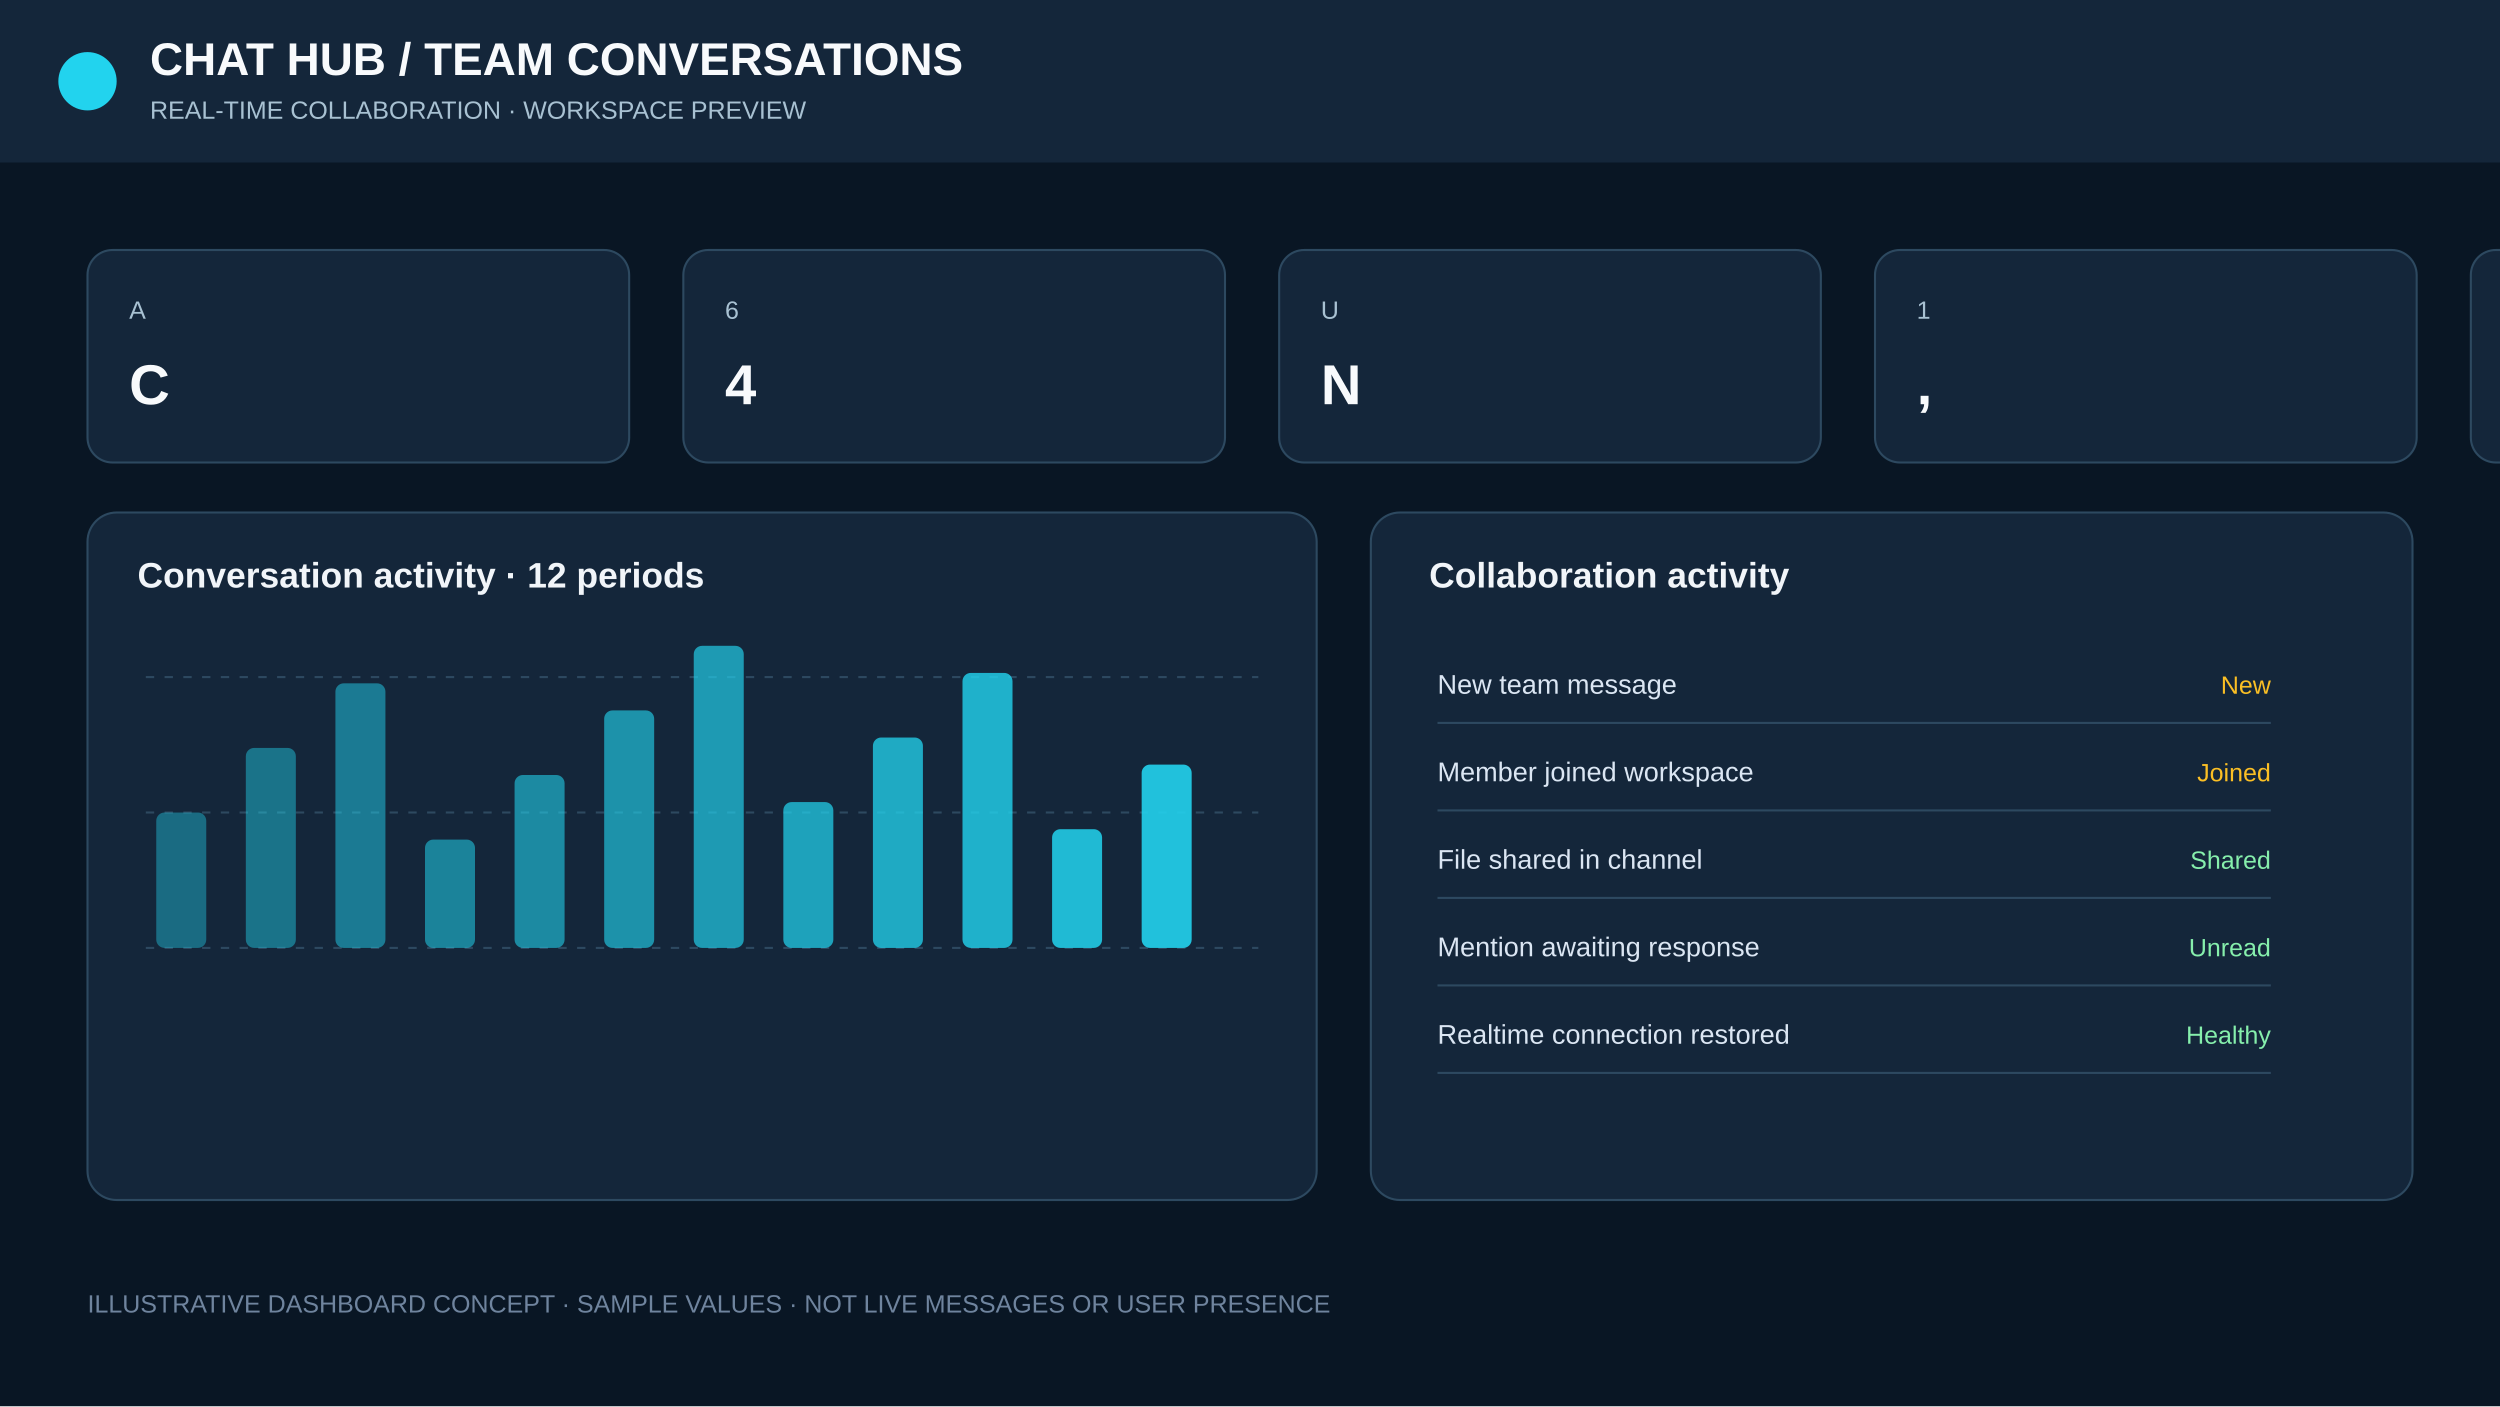
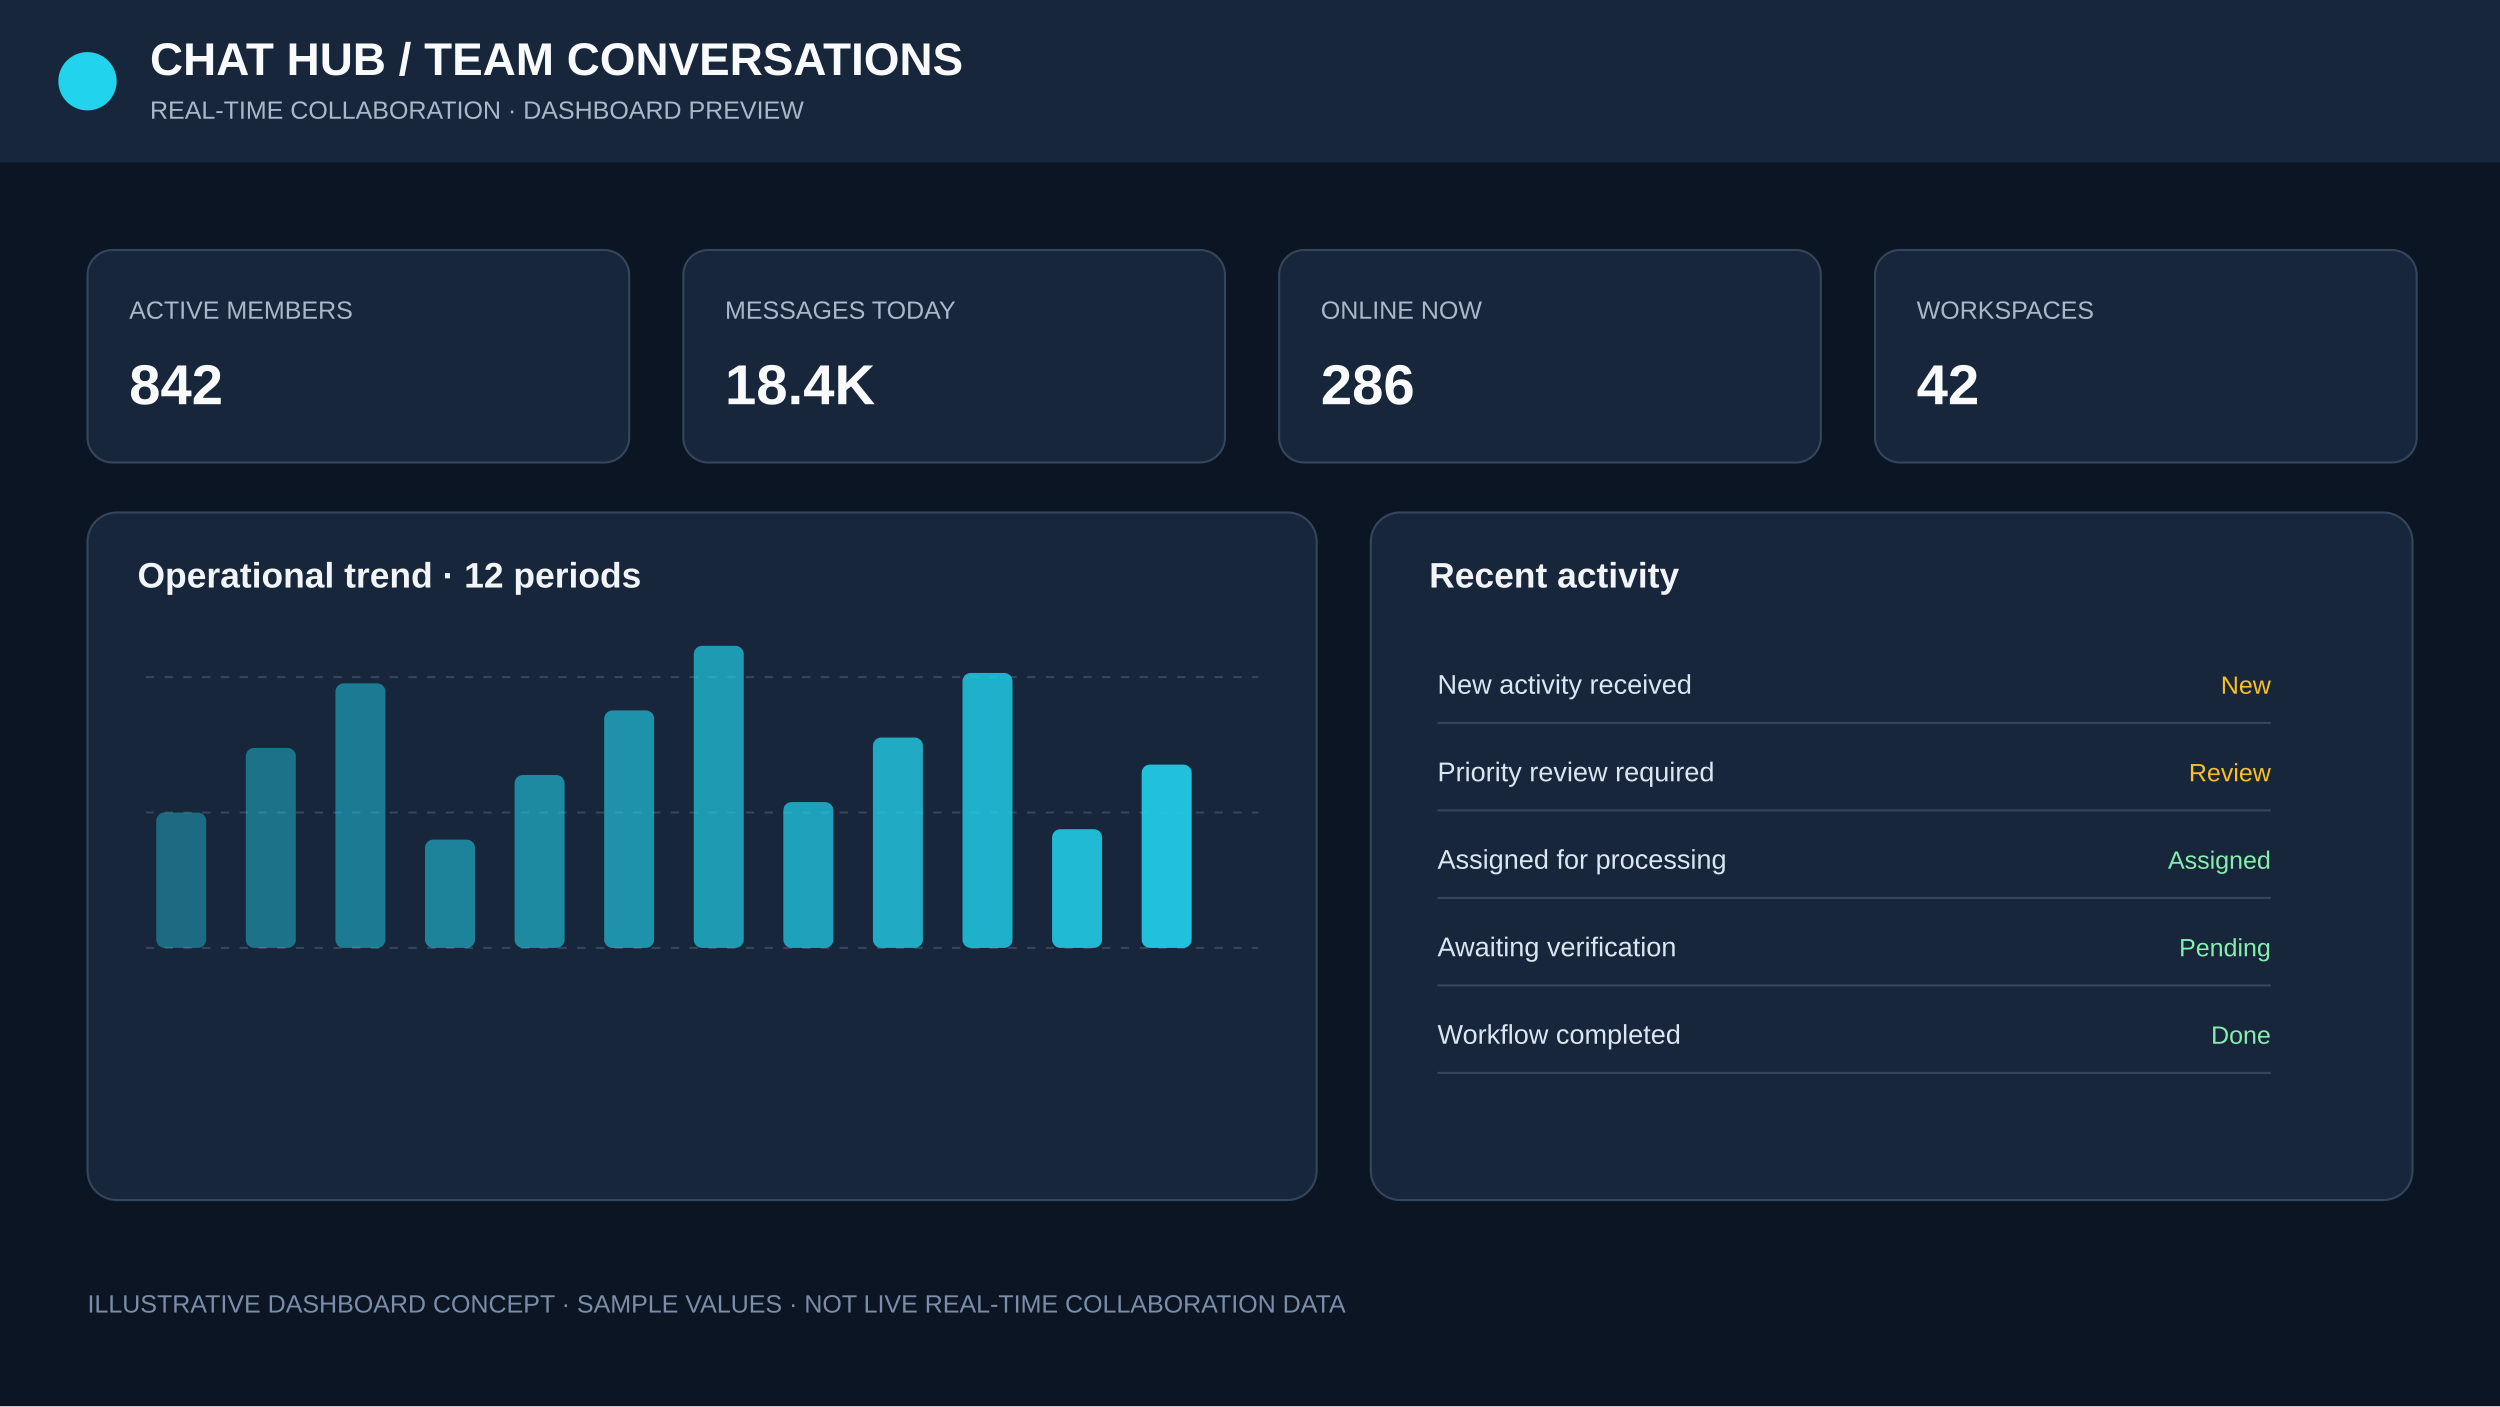
<svg xmlns="http://www.w3.org/2000/svg" width="1200" height="675" viewBox="0 0 1200 675">
-   <rect width="1200" height="675" fill="#091624" />
-   <rect width="1200" height="78" fill="#14263a" />
+   <rect width="1200" height="675" fill="#0b1524" />
+   <rect width="1200" height="78" fill="#17263a" />
  <circle cx="42" cy="39" r="14" fill="#22d3ee" />
  <text x="72" y="36" fill="#f8fafc" font-size="22" font-weight="700" font-family="Arial">CHAT HUB / TEAM CONVERSATIONS</text>
-   <text x="72" y="57" fill="#a8c1d2" font-size="12" font-family="Arial">REAL-TIME COLLABORATION · WORKSPACE PREVIEW</text>
-   <rect x="42" y="120" width="260" height="102" rx="12" fill="#14263a" stroke="#2d4960" />
-   <text x="62" y="153" fill="#a8c1d2" font-size="12" font-family="Arial">A</text>
-   <text x="62" y="194" fill="#f8fafc" font-size="27" font-weight="700" font-family="Arial">C</text>
-   <rect x="328" y="120" width="260" height="102" rx="12" fill="#14263a" stroke="#2d4960" />
-   <text x="348" y="153" fill="#a8c1d2" font-size="12" font-family="Arial">6</text>
-   <text x="348" y="194" fill="#f8fafc" font-size="27" font-weight="700" font-family="Arial">4</text>
-   <rect x="614" y="120" width="260" height="102" rx="12" fill="#14263a" stroke="#2d4960" />
-   <text x="634" y="153" fill="#a8c1d2" font-size="12" font-family="Arial">U</text>
-   <text x="634" y="194" fill="#f8fafc" font-size="27" font-weight="700" font-family="Arial">N</text>
-   <rect x="900" y="120" width="260" height="102" rx="12" fill="#14263a" stroke="#2d4960" />
-   <text x="920" y="153" fill="#a8c1d2" font-size="12" font-family="Arial">1</text>
-   <text x="920" y="194" fill="#f8fafc" font-size="27" font-weight="700" font-family="Arial">,</text>
-   <rect x="1186" y="120" width="260" height="102" rx="12" fill="#14263a" stroke="#2d4960" />
-   <text x="1206" y="153" fill="#a8c1d2" font-size="12" font-family="Arial">A</text>
-   <text x="1206" y="194" fill="#f8fafc" font-size="27" font-weight="700" font-family="Arial">C</text>
-   <rect x="1472" y="120" width="260" height="102" rx="12" fill="#14263a" stroke="#2d4960" />
-   <text x="1492" y="153" fill="#a8c1d2" font-size="12" font-family="Arial">1</text>
-   <text x="1492" y="194" fill="#f8fafc" font-size="27" font-weight="700" font-family="Arial">8</text>
-   <rect x="1758" y="120" width="260" height="102" rx="12" fill="#14263a" stroke="#2d4960" />
-   <text x="1778" y="153" fill="#a8c1d2" font-size="12" font-family="Arial">R</text>
-   <text x="1778" y="194" fill="#f8fafc" font-size="27" font-weight="700" font-family="Arial">E</text>
-   <rect x="2044" y="120" width="260" height="102" rx="12" fill="#14263a" stroke="#2d4960" />
-   <text x="2064" y="153" fill="#a8c1d2" font-size="12" font-family="Arial">9</text>
-   <text x="2064" y="194" fill="#f8fafc" font-size="27" font-weight="700" font-family="Arial">4</text>
-   <rect x="42" y="246" width="590" height="330" rx="14" fill="#14263a" stroke="#2d4960" />
-   <text x="66" y="282" fill="#f1f5f9" font-size="17" font-weight="700" font-family="Arial">Conversation activity · 12 periods</text>
-   <path d="M70 455 H604 M70 390 H604 M70 325 H604" stroke="#2d4960" stroke-dasharray="4 5" />
+   <text x="72" y="57" fill="#aab8c9" font-size="12" font-family="Arial">REAL-TIME COLLABORATION · DASHBOARD PREVIEW</text>
+   <rect x="42" y="120" width="260" height="102" rx="12" fill="#17263a" stroke="#34465c" />
+   <text x="62" y="153" fill="#aab8c9" font-size="12" font-family="Arial">ACTIVE MEMBERS</text>
+   <text x="62" y="194" fill="#f8fafc" font-size="27" font-weight="700" font-family="Arial">842</text>
+   <rect x="328" y="120" width="260" height="102" rx="12" fill="#17263a" stroke="#34465c" />
+   <text x="348" y="153" fill="#aab8c9" font-size="12" font-family="Arial">MESSAGES TODAY</text>
+   <text x="348" y="194" fill="#f8fafc" font-size="27" font-weight="700" font-family="Arial">18.4K</text>
+   <rect x="614" y="120" width="260" height="102" rx="12" fill="#17263a" stroke="#34465c" />
+   <text x="634" y="153" fill="#aab8c9" font-size="12" font-family="Arial">ONLINE NOW</text>
+   <text x="634" y="194" fill="#f8fafc" font-size="27" font-weight="700" font-family="Arial">286</text>
+   <rect x="900" y="120" width="260" height="102" rx="12" fill="#17263a" stroke="#34465c" />
+   <text x="920" y="153" fill="#aab8c9" font-size="12" font-family="Arial">WORKSPACES</text>
+   <text x="920" y="194" fill="#f8fafc" font-size="27" font-weight="700" font-family="Arial">42</text>
+   <rect x="42" y="246" width="590" height="330" rx="14" fill="#17263a" stroke="#34465c" />
+   <text x="66" y="282" fill="#f1f5f9" font-size="17" font-weight="700" font-family="Arial">Operational trend · 12 periods</text>
+   <path d="M70 455 H604 M70 390 H604 M70 325 H604" stroke="#34465c" stroke-dasharray="4 5" />
  <rect x="75" y="390" width="24" height="65" rx="4" fill="#22d3ee" opacity="0.4" />
  <rect x="118" y="359" width="24" height="96" rx="4" fill="#22d3ee" opacity="0.445" />
  <rect x="161" y="328" width="24" height="127" rx="4" fill="#22d3ee" opacity="0.49" />
  <rect x="204" y="403" width="24" height="52" rx="4" fill="#22d3ee" opacity="0.535" />
  <rect x="247" y="372" width="24" height="83" rx="4" fill="#22d3ee" opacity="0.58" />
  <rect x="290" y="341" width="24" height="114" rx="4" fill="#22d3ee" opacity="0.625" />
  <rect x="333" y="310" width="24" height="145" rx="4" fill="#22d3ee" opacity="0.67" />
  <rect x="376" y="385" width="24" height="70" rx="4" fill="#22d3ee" opacity="0.715" />
  <rect x="419" y="354" width="24" height="101" rx="4" fill="#22d3ee" opacity="0.76" />
  <rect x="462" y="323" width="24" height="132" rx="4" fill="#22d3ee" opacity="0.805" />
  <rect x="505" y="398" width="24" height="57" rx="4" fill="#22d3ee" opacity="0.85" />
  <rect x="548" y="367" width="24" height="88" rx="4" fill="#22d3ee" opacity="0.895" />
-   <rect x="658" y="246" width="500" height="330" rx="14" fill="#14263a" stroke="#2d4960" />
-   <text x="686" y="282" fill="#f1f5f9" font-size="17" font-weight="700" font-family="Arial">Collaboration activity</text>
-   <text x="690" y="333" fill="#dbe6f3" font-size="13" font-family="Arial">New team message</text>
+   <rect x="658" y="246" width="500" height="330" rx="14" fill="#17263a" stroke="#34465c" />
+   <text x="686" y="282" fill="#f1f5f9" font-size="17" font-weight="700" font-family="Arial">Recent activity</text>
+   <text x="690" y="333" fill="#dbe6f3" font-size="13" font-family="Arial">New activity received</text>
  <text x="1090" y="333" text-anchor="end" fill="#fbbf24" font-size="12" font-family="Arial">New</text>
-   <path d="M690 347 H1090" stroke="#2d4960" />
-   <text x="690" y="375" fill="#dbe6f3" font-size="13" font-family="Arial">Member joined workspace</text>
-   <text x="1090" y="375" text-anchor="end" fill="#fbbf24" font-size="12" font-family="Arial">Joined</text>
-   <path d="M690 389 H1090" stroke="#2d4960" />
-   <text x="690" y="417" fill="#dbe6f3" font-size="13" font-family="Arial">File shared in channel</text>
-   <text x="1090" y="417" text-anchor="end" fill="#86efac" font-size="12" font-family="Arial">Shared</text>
-   <path d="M690 431 H1090" stroke="#2d4960" />
-   <text x="690" y="459" fill="#dbe6f3" font-size="13" font-family="Arial">Mention awaiting response</text>
-   <text x="1090" y="459" text-anchor="end" fill="#86efac" font-size="12" font-family="Arial">Unread</text>
-   <path d="M690 473 H1090" stroke="#2d4960" />
-   <text x="690" y="501" fill="#dbe6f3" font-size="13" font-family="Arial">Realtime connection restored</text>
-   <text x="1090" y="501" text-anchor="end" fill="#86efac" font-size="12" font-family="Arial">Healthy</text>
-   <path d="M690 515 H1090" stroke="#2d4960" />
-   <text x="42" y="630" fill="#6f849e" font-size="12" font-family="Arial">ILLUSTRATIVE DASHBOARD CONCEPT · SAMPLE VALUES · NOT LIVE MESSAGES OR USER PRESENCE</text>
+   <path d="M690 347 H1090" stroke="#34465c" />
+   <text x="690" y="375" fill="#dbe6f3" font-size="13" font-family="Arial">Priority review required</text>
+   <text x="1090" y="375" text-anchor="end" fill="#fbbf24" font-size="12" font-family="Arial">Review</text>
+   <path d="M690 389 H1090" stroke="#34465c" />
+   <text x="690" y="417" fill="#dbe6f3" font-size="13" font-family="Arial">Assigned for processing</text>
+   <text x="1090" y="417" text-anchor="end" fill="#86efac" font-size="12" font-family="Arial">Assigned</text>
+   <path d="M690 431 H1090" stroke="#34465c" />
+   <text x="690" y="459" fill="#dbe6f3" font-size="13" font-family="Arial">Awaiting verification</text>
+   <text x="1090" y="459" text-anchor="end" fill="#86efac" font-size="12" font-family="Arial">Pending</text>
+   <path d="M690 473 H1090" stroke="#34465c" />
+   <text x="690" y="501" fill="#dbe6f3" font-size="13" font-family="Arial">Workflow completed</text>
+   <text x="1090" y="501" text-anchor="end" fill="#86efac" font-size="12" font-family="Arial">Done</text>
+   <path d="M690 515 H1090" stroke="#34465c" />
+   <text x="42" y="630" fill="#7d8da8" font-size="12" font-family="Arial">ILLUSTRATIVE DASHBOARD CONCEPT · SAMPLE VALUES · NOT LIVE REAL-TIME COLLABORATION DATA</text>
</svg>
